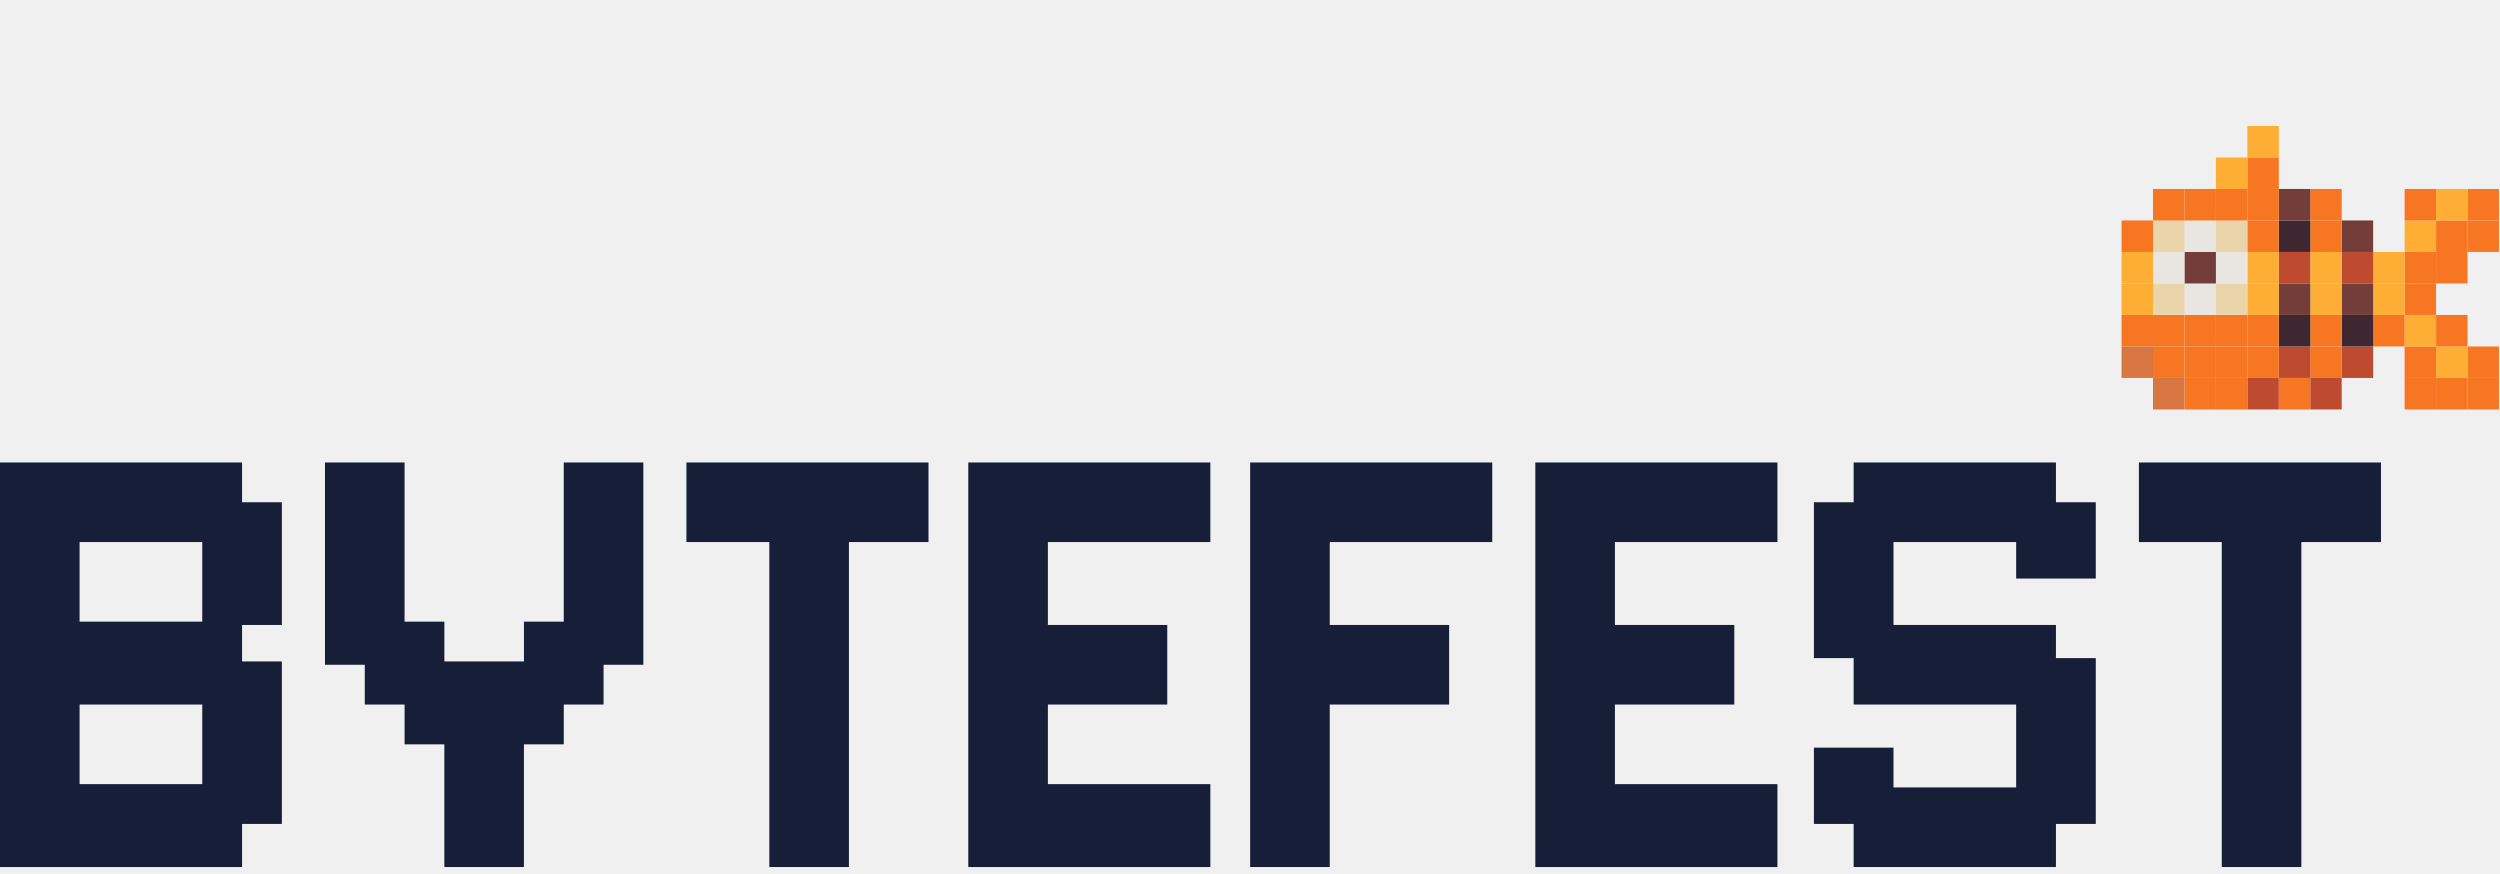
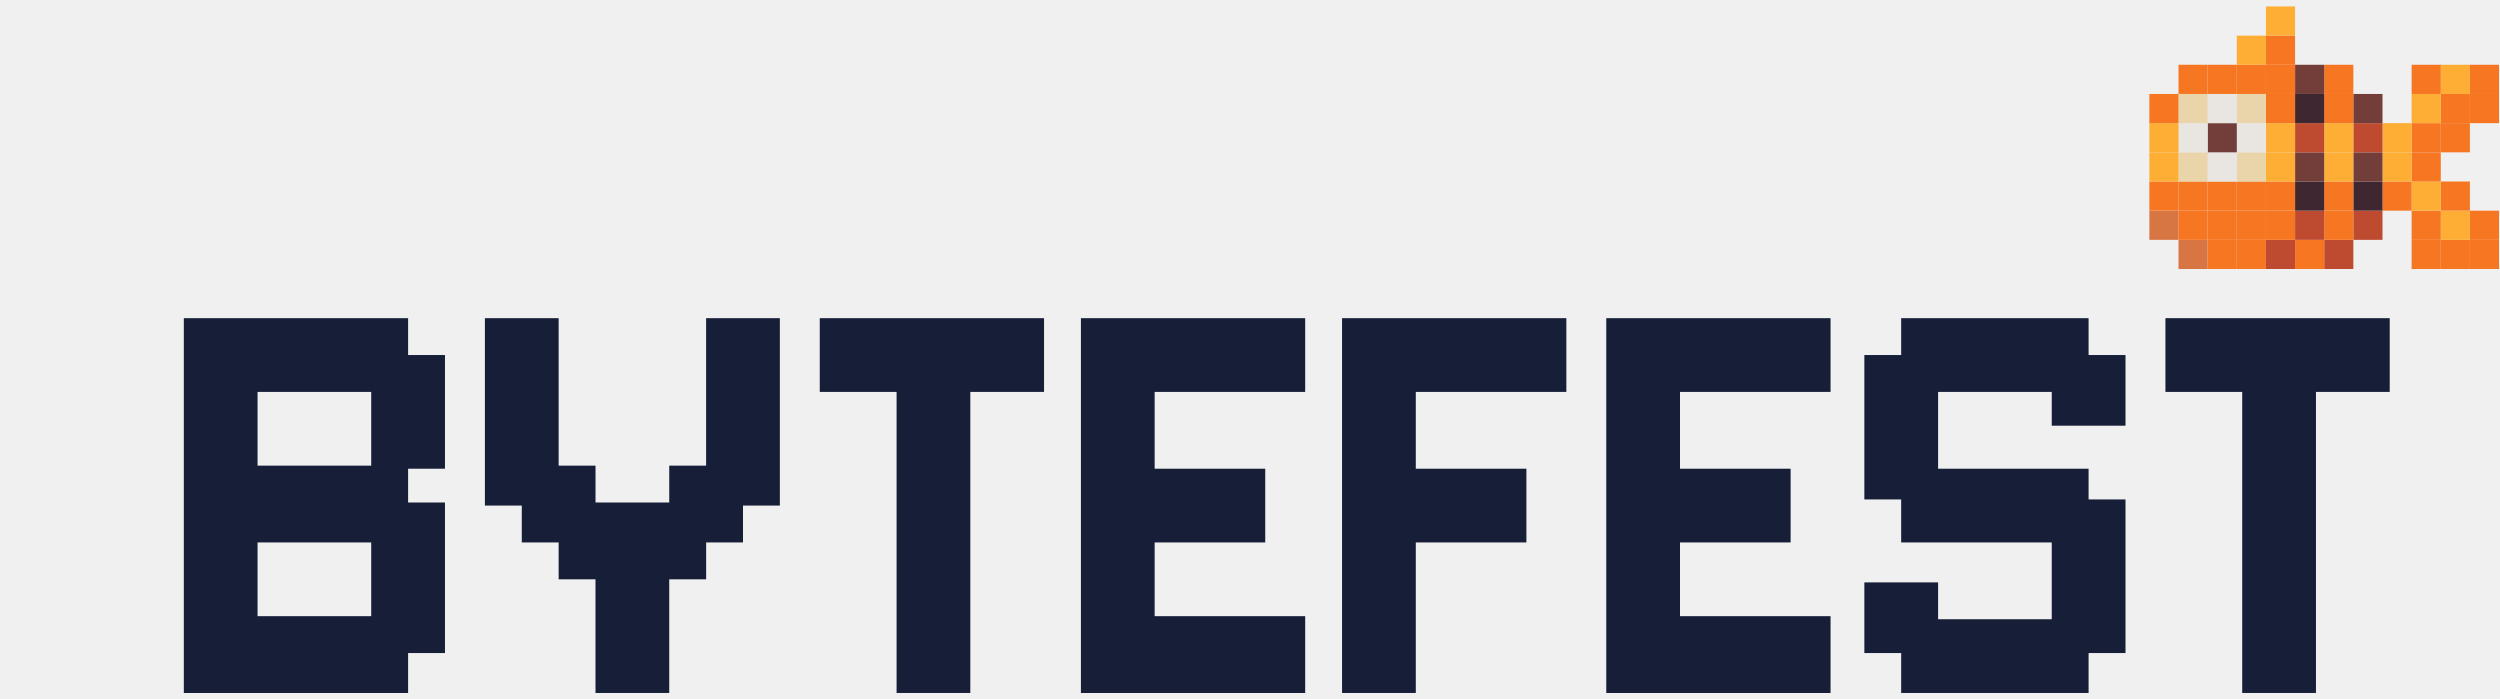
- <svg xmlns="http://www.w3.org/2000/svg" width="126" height="44" viewBox="0 0 126 44" fill="none">
-   <g clip-path="url(#clip0_2_3645)">
-     <path d="M125.948 19.049H124.363V20.636H125.948V19.049Z" fill="#F77622" />
-     <path d="M125.948 17.461H124.363V19.048H125.948V17.461Z" fill="#F77622" />
-     <path d="M125.948 11.111H124.363V12.699H125.948V11.111Z" fill="#F77622" />
-     <path d="M125.948 9.524H124.363V11.112H125.948V9.524Z" fill="#F77622" />
-     <path d="M124.363 19.049H122.778V20.636H124.363V19.049Z" fill="#F77622" />
-     <path d="M122.778 19.049H121.193V20.636H122.778V19.049Z" fill="#F77622" />
-     <path d="M118.022 19.049H116.437V20.636H118.022V19.049Z" fill="#BE4A2F" />
-     <path d="M116.437 19.049H114.852V20.636H116.437V19.049Z" fill="#F77622" />
-     <path d="M114.852 19.049H113.267V20.636H114.852V19.049Z" fill="#BE4A2F" />
-     <path d="M113.267 19.049H111.682V20.636H113.267V19.049Z" fill="#F77622" />
-     <path d="M111.682 19.049H110.096V20.636H111.682V19.049Z" fill="#F77622" />
-     <path d="M110.096 19.049H108.511V20.636H110.096V19.049Z" fill="#D77643" />
-     <path d="M124.363 17.461H122.778V19.048H124.363V17.461Z" fill="#FEAE34" />
-     <path d="M122.778 17.461H121.193V19.048H122.778V17.461Z" fill="#F77622" />
-     <path d="M119.608 17.461H118.022V19.048H119.608V17.461Z" fill="#BE4A2F" />
-     <path d="M118.022 17.461H116.437V19.048H118.022V17.461Z" fill="#F77622" />
-     <path d="M116.437 17.461H114.852V19.048H116.437V17.461Z" fill="#BE4A2F" />
-     <path d="M114.852 17.461H113.267V19.048H114.852V17.461Z" fill="#F77622" />
-     <path d="M113.267 17.461H111.682V19.048H113.267V17.461Z" fill="#F77622" />
-     <path d="M111.682 17.461H110.096V19.048H111.682V17.461Z" fill="#F77622" />
-     <path d="M110.096 17.461H108.511V19.048H110.096V17.461Z" fill="#F77622" />
-     <path d="M108.511 17.461H106.926V19.048H108.511V17.461Z" fill="#D77643" />
-     <path d="M124.363 15.874H122.778V17.461H124.363V15.874Z" fill="#F77622" />
-     <path d="M122.778 15.874H121.193V17.461H122.778V15.874Z" fill="#FEAE34" />
-     <path d="M121.193 15.874H119.608V17.461H121.193V15.874Z" fill="#F77622" />
-     <path d="M119.608 15.874H118.022V17.461H119.608V15.874Z" fill="#3E2731" />
-     <path d="M118.022 15.874H116.437V17.461H118.022V15.874Z" fill="#F77622" />
-     <path d="M116.437 15.874H114.852V17.461H116.437V15.874Z" fill="#3E2731" />
-     <path d="M114.852 15.874H113.267V17.461H114.852V15.874Z" fill="#F77622" />
-     <path d="M113.267 15.874H111.682V17.461H113.267V15.874Z" fill="#F77622" />
-     <path d="M111.682 15.874H110.096V17.461H111.682V15.874Z" fill="#F77622" />
-     <path d="M110.096 15.874H108.511V17.461H110.096V15.874Z" fill="#F77622" />
-     <path d="M108.511 15.874H106.926V17.461H108.511V15.874Z" fill="#F77622" />
-     <path d="M122.778 14.286H121.193V15.873H122.778V14.286Z" fill="#F77622" />
-     <path d="M121.193 14.286H119.608V15.873H121.193V14.286Z" fill="#FEAE34" />
-     <path d="M119.608 14.286H118.022V15.873H119.608V14.286Z" fill="#733E39" />
-     <path d="M118.022 14.286H116.437V15.873H118.022V14.286Z" fill="#FEAE34" />
-     <path d="M116.437 14.286H114.852V15.873H116.437V14.286Z" fill="#733E39" />
-     <path d="M114.852 14.286H113.267V15.873H114.852V14.286Z" fill="#FEAE34" />
-     <path d="M113.267 14.286H111.682V15.873H113.267V14.286Z" fill="#EAD4AA" />
-     <path d="M111.682 14.286H110.096V15.873H111.682V14.286Z" fill="#E9E5E1" />
-     <path d="M110.096 14.286H108.511V15.873H110.096V14.286Z" fill="#EAD4AA" />
-     <path d="M108.511 14.286H106.926V15.873H108.511V14.286Z" fill="#FEAE34" />
-     <path d="M124.363 12.699H122.778V14.287H124.363V12.699Z" fill="#F77622" />
-     <path d="M122.778 12.699H121.193V14.287H122.778V12.699Z" fill="#F77622" />
-     <path d="M121.193 12.699H119.608V14.287H121.193V12.699Z" fill="#FEAE34" />
-     <path d="M119.608 12.699H118.022V14.287H119.608V12.699Z" fill="#BE4A2F" />
-     <path d="M118.022 12.699H116.437V14.287H118.022V12.699Z" fill="#FEAE34" />
-     <path d="M116.437 12.699H114.852V14.287H116.437V12.699Z" fill="#BE4A2F" />
-     <path d="M114.852 12.699H113.267V14.287H114.852V12.699Z" fill="#FEAE34" />
-     <path d="M113.267 12.699H111.682V14.287H113.267V12.699Z" fill="#E9E5E1" />
-     <path d="M111.682 12.699H110.096V14.287H111.682V12.699Z" fill="#733E39" />
-     <path d="M110.096 12.699H108.511V14.287H110.096V12.699Z" fill="#E9E5E1" />
-     <path d="M108.511 12.699H106.926V14.287H108.511V12.699Z" fill="#FEAE34" />
-     <path d="M124.363 11.111H122.778V12.699H124.363V11.111Z" fill="#F77622" />
-     <path d="M122.778 11.111H121.193V12.699H122.778V11.111Z" fill="#FEAE34" />
-     <path d="M119.608 11.111H118.022V12.699H119.608V11.111Z" fill="#733E39" />
-     <path d="M118.022 11.111H116.437V12.699H118.022V11.111Z" fill="#F77622" />
-     <path d="M116.437 11.111H114.852V12.699H116.437V11.111Z" fill="#3E2731" />
-     <path d="M114.852 11.111H113.267V12.699H114.852V11.111Z" fill="#F77622" />
-     <path d="M113.267 11.111H111.682V12.699H113.267V11.111Z" fill="#EAD4AA" />
-     <path d="M111.682 11.111H110.096V12.699H111.682V11.111Z" fill="#E9E5E1" />
-     <path d="M110.096 11.111H108.511V12.699H110.096V11.111Z" fill="#EAD4AA" />
-     <path d="M108.511 11.111H106.926V12.699H108.511V11.111Z" fill="#F77622" />
-     <path d="M124.363 9.524H122.778V11.112H124.363V9.524Z" fill="#FEAE34" />
-     <path d="M122.778 9.524H121.193V11.112H122.778V9.524Z" fill="#F77622" />
-     <path d="M118.022 9.524H116.437V11.112H118.022V9.524Z" fill="#F77622" />
-     <path d="M116.437 9.524H114.852V11.112H116.437V9.524Z" fill="#733E39" />
-     <path d="M114.852 9.524H113.267V11.112H114.852V9.524Z" fill="#F77622" />
-     <path d="M113.267 9.524H111.682V11.112H113.267V9.524Z" fill="#F77622" />
-     <path d="M111.682 9.524H110.096V11.112H111.682V9.524Z" fill="#F77622" />
-     <path d="M110.096 9.524H108.511V11.112H110.096V9.524Z" fill="#F77622" />
-     <path d="M114.852 7.937H113.267V9.524H114.852V7.937Z" fill="#F77622" />
-     <path d="M113.267 7.937H111.682V9.524H113.267V7.937Z" fill="#FEAE34" />
-     <path d="M114.852 6.35H113.267V7.937H114.852V6.35Z" fill="#FEAE34" />
+ <svg xmlns="http://www.w3.org/2000/svg" width="136" height="38" viewBox="0 0 136 38" fill="none">
+   <g clip-path="url(#clip0_1_2)">
+     <mask id="mask0_1_2" style="mask-type:luminance" maskUnits="userSpaceOnUse" x="109" y="-6" width="27" height="21">
+       <path d="M135.948 -6H109V14.636H135.948V-6Z" fill="white" />
+     </mask>
+     <g mask="url(#mask0_1_2)">
+       <path d="M135.948 13.049H134.363V14.636H135.948V13.049Z" fill="#F77622" />
+       <path d="M135.948 11.461H134.363V13.048H135.948V11.461Z" fill="#F77622" />
+       <path d="M135.948 5.111H134.363V6.699H135.948V5.111Z" fill="#F77622" />
+       <path d="M135.948 3.523H134.363V5.111H135.948V3.523Z" fill="#F77622" />
+       <path d="M134.363 13.049H132.778V14.636H134.363V13.049Z" fill="#F77622" />
+       <path d="M132.778 13.049H131.193V14.636H132.778V13.049Z" fill="#F77622" />
+       <path d="M128.022 13.049H126.437V14.636H128.022V13.049Z" fill="#BE4A2F" />
+       <path d="M126.437 13.049H124.852V14.636H126.437V13.049Z" fill="#F77622" />
+       <path d="M124.852 13.049H123.267V14.636H124.852V13.049Z" fill="#BE4A2F" />
+       <path d="M123.267 13.049H121.682V14.636H123.267V13.049Z" fill="#F77622" />
+       <path d="M121.682 13.049H120.096V14.636H121.682V13.049Z" fill="#F77622" />
+       <path d="M120.096 13.049H118.511V14.636H120.096V13.049Z" fill="#D77643" />
+       <path d="M134.363 11.461H132.778V13.048H134.363V11.461Z" fill="#FEAE34" />
+       <path d="M132.778 11.461H131.193V13.048H132.778V11.461Z" fill="#F77622" />
+       <path d="M129.608 11.461H128.022V13.048H129.608V11.461Z" fill="#BE4A2F" />
+       <path d="M128.022 11.461H126.437V13.048H128.022V11.461Z" fill="#F77622" />
+       <path d="M126.437 11.461H124.852V13.048H126.437V11.461Z" fill="#BE4A2F" />
+       <path d="M124.852 11.461H123.267V13.048H124.852V11.461Z" fill="#F77622" />
+       <path d="M123.267 11.461H121.682V13.048H123.267V11.461Z" fill="#F77622" />
+       <path d="M121.682 11.461H120.096V13.048H121.682V11.461Z" fill="#F77622" />
+       <path d="M120.096 11.461H118.511V13.048H120.096V11.461Z" fill="#F77622" />
+       <path d="M118.511 11.461H116.926V13.048H118.511V11.461Z" fill="#D77643" />
+       <path d="M134.363 9.873H132.778V11.46H134.363V9.873Z" fill="#F77622" />
+       <path d="M132.778 9.873H131.193V11.46H132.778V9.873Z" fill="#FEAE34" />
+       <path d="M131.193 9.873H129.608V11.46H131.193V9.873Z" fill="#F77622" />
+       <path d="M129.608 9.873H128.022V11.46H129.608V9.873Z" fill="#3E2731" />
+       <path d="M128.022 9.873H126.437V11.46H128.022V9.873Z" fill="#F77622" />
+       <path d="M126.437 9.873H124.852V11.46H126.437V9.873Z" fill="#3E2731" />
+       <path d="M124.852 9.873H123.267V11.46H124.852V9.873Z" fill="#F77622" />
+       <path d="M123.267 9.873H121.682V11.46H123.267V9.873Z" fill="#F77622" />
+       <path d="M121.682 9.873H120.096V11.46H121.682V9.873Z" fill="#F77622" />
+       <path d="M120.096 9.873H118.511V11.46H120.096V9.873Z" fill="#F77622" />
+       <path d="M118.511 9.873H116.926V11.46H118.511V9.873Z" fill="#F77622" />
+       <path d="M132.778 8.287H131.193V9.874H132.778V8.287Z" fill="#F77622" />
+       <path d="M131.193 8.287H129.608V9.874H131.193V8.287Z" fill="#FEAE34" />
+       <path d="M129.608 8.287H128.022V9.874H129.608V8.287Z" fill="#733E39" />
+       <path d="M128.022 8.287H126.437V9.874H128.022V8.287Z" fill="#FEAE34" />
+       <path d="M126.437 8.287H124.852V9.874H126.437V8.287Z" fill="#733E39" />
+       <path d="M124.852 8.287H123.267V9.874H124.852V8.287Z" fill="#FEAE34" />
+       <path d="M123.267 8.287H121.682V9.874H123.267V8.287Z" fill="#EAD4AA" />
+       <path d="M121.682 8.287H120.096V9.874H121.682V8.287Z" fill="#E9E5E1" />
+       <path d="M120.096 8.287H118.511V9.874H120.096V8.287Z" fill="#EAD4AA" />
+       <path d="M118.511 8.287H116.926V9.874H118.511V8.287Z" fill="#FEAE34" />
+       <path d="M134.363 6.699H132.778V8.287H134.363V6.699Z" fill="#F77622" />
+       <path d="M132.778 6.699H131.193V8.287H132.778V6.699Z" fill="#F77622" />
+       <path d="M131.193 6.699H129.608V8.287H131.193V6.699Z" fill="#FEAE34" />
+       <path d="M129.608 6.699H128.022V8.287H129.608V6.699Z" fill="#BE4A2F" />
+       <path d="M128.022 6.699H126.437V8.287H128.022V6.699Z" fill="#FEAE34" />
+       <path d="M126.437 6.699H124.852V8.287H126.437V6.699Z" fill="#BE4A2F" />
+       <path d="M124.852 6.699H123.267V8.287H124.852V6.699Z" fill="#FEAE34" />
+       <path d="M123.267 6.699H121.682V8.287H123.267V6.699Z" fill="#E9E5E1" />
+       <path d="M121.682 6.699H120.096V8.287H121.682V6.699Z" fill="#733E39" />
+       <path d="M120.096 6.699H118.511V8.287H120.096V6.699Z" fill="#E9E5E1" />
+       <path d="M118.511 6.699H116.926V8.287H118.511V6.699Z" fill="#FEAE34" />
+       <path d="M134.363 5.111H132.778V6.699H134.363V5.111Z" fill="#F77622" />
+       <path d="M132.778 5.111H131.193V6.699H132.778V5.111Z" fill="#FEAE34" />
+       <path d="M129.608 5.111H128.022V6.699H129.608V5.111Z" fill="#733E39" />
+       <path d="M128.022 5.111H126.437V6.699H128.022V5.111Z" fill="#F77622" />
+       <path d="M126.437 5.111H124.852V6.699H126.437V5.111Z" fill="#3E2731" />
+       <path d="M124.852 5.111H123.267V6.699H124.852V5.111Z" fill="#F77622" />
+       <path d="M123.267 5.111H121.682V6.699H123.267V5.111Z" fill="#EAD4AA" />
+       <path d="M121.682 5.111H120.096V6.699H121.682V5.111Z" fill="#E9E5E1" />
+       <path d="M120.096 5.111H118.511V6.699H120.096V5.111Z" fill="#EAD4AA" />
+       <path d="M118.511 5.111H116.926V6.699H118.511V5.111Z" fill="#F77622" />
+       <path d="M134.363 3.523H132.778V5.111H134.363V3.523Z" fill="#FEAE34" />
+       <path d="M132.778 3.523H131.193V5.111H132.778V3.523Z" fill="#F77622" />
+       <path d="M128.022 3.523H126.437V5.111H128.022V3.523Z" fill="#F77622" />
+       <path d="M126.437 3.523H124.852V5.111H126.437V3.523Z" fill="#733E39" />
+       <path d="M124.852 3.523H123.267V5.111H124.852V3.523Z" fill="#F77622" />
+       <path d="M123.267 3.523H121.682V5.111H123.267V3.523Z" fill="#F77622" />
+       <path d="M121.682 3.523H120.096V5.111H121.682V3.523Z" fill="#F77622" />
+       <path d="M120.096 3.523H118.511V5.111H120.096V3.523Z" fill="#F77622" />
+       <path d="M124.852 1.938H123.267V3.525H124.852V1.938Z" fill="#F77622" />
+       <path d="M123.267 1.938H121.682V3.525H123.267V1.938Z" fill="#FEAE34" />
+       <path d="M124.852 0.35H123.267V1.937H124.852V0.35Z" fill="#FEAE34" />
+     </g>
+     <path fill-rule="evenodd" clip-rule="evenodd" d="M10 17.309H22.201V19.314H24.206V25.498H22.201V27.336H24.206V35.526H22.201V37.699H10V33.52V29.509V25.331V21.32V21.153V17.309ZM14.011 29.509H20.194V33.52H14.011V29.509ZM20.194 25.331V21.32H14.011V25.331H20.194ZM30.39 17.309H26.379V25.331V25.498V27.503H28.385V29.509H30.391V31.515H32.395V37.698H36.406V31.515H38.414V29.509H40.419V27.503H42.424V25.498L42.424 17.309H38.413V25.331H36.407V27.336H32.396V25.331H30.39V17.309ZM44.595 17.309H56.796V21.32H52.785V37.698H48.774V21.32H44.595V17.309ZM130.001 17.309H117.8V21.32H121.977V37.698H125.988V21.32H130.001V17.309ZM58.802 17.309H71.002V21.32H62.813V25.498H68.829V29.509H62.813V33.52H71.002V37.699H58.802V37.532V33.52V29.509V25.498V21.32V19.147V17.309ZM99.582 17.309H87.381V19.147V21.32V25.498V29.509V33.52V37.532V37.699H99.582V33.52H91.392V29.509H97.409V25.498H91.392V21.32H99.582V17.309ZM103.424 17.309H113.619V19.314H115.627V23.158H111.615V21.32H105.432V25.498H113.619V27.169H115.627V35.526H113.619V37.698H103.424V35.526H101.421V31.682H105.432V33.687H111.615V29.509H103.424V27.169H101.421V19.314H103.424V17.309ZM85.209 17.309H73.008V19.314V21.32V25.498V29.509V37.698H77.019V29.509H83.036V25.498H77.019V21.32H85.209V17.309Z" fill="#161E38" />
  </g>
-   <path fill-rule="evenodd" clip-rule="evenodd" d="M0 23.309H12.2V25.314H14.206V31.498H12.2V33.336H14.206V41.526H12.2V43.699H0V43.699V39.52V35.509V31.331V27.32V27.153V23.309ZM4.011 35.509H10.194V39.52H4.011V35.509ZM10.194 31.331V27.32H4.011V31.331H10.194ZM20.39 23.309H16.379V31.331V31.498V33.504H18.385V35.509H20.391V37.515H22.395V43.698H26.406V37.515H28.414V35.509H30.419V33.504H32.424V31.498H32.424V23.309H28.413V31.331H26.407V33.336H22.396V31.331H20.39V23.309ZM34.595 23.309H46.796V27.32H42.785V43.698H38.774V27.32H34.595V23.309ZM120.001 23.309H107.8V27.32H111.977V43.698H115.988V27.32H120.001V23.309ZM48.802 23.309H61.002V27.32H52.813V31.498H58.83V35.509H52.813V39.52H61.002V43.699H48.802V43.532V39.52V35.509V31.498V27.32V25.147V23.309ZM89.582 23.309H77.381V25.147V27.32V31.498V35.509V39.52V43.532V43.699H89.582V39.52H81.392V35.509H87.409V31.498H81.392V27.32H89.582V23.309ZM93.424 23.309H103.619V25.314H105.627V29.158H101.615V27.32H95.432V31.498H103.619V33.169H105.627V41.526H103.619V43.698H93.424V41.526H91.421V37.682H95.432V39.687H101.615V35.509H93.424V33.169H91.421V25.314H93.424V23.309ZM75.209 23.309H63.008V25.314V27.32V31.498V35.509V43.698H67.019V35.509H73.036V31.498H67.019V27.32H75.209V23.309Z" fill="#161E38" />
  <defs>
-     <clipPath id="clip0_2_3645">
-       <rect width="26.948" height="20.636" fill="white" transform="translate(99)" />
+     <clipPath id="clip0_1_2">
+       <rect width="136" height="38" fill="white" />
    </clipPath>
  </defs>
</svg>
